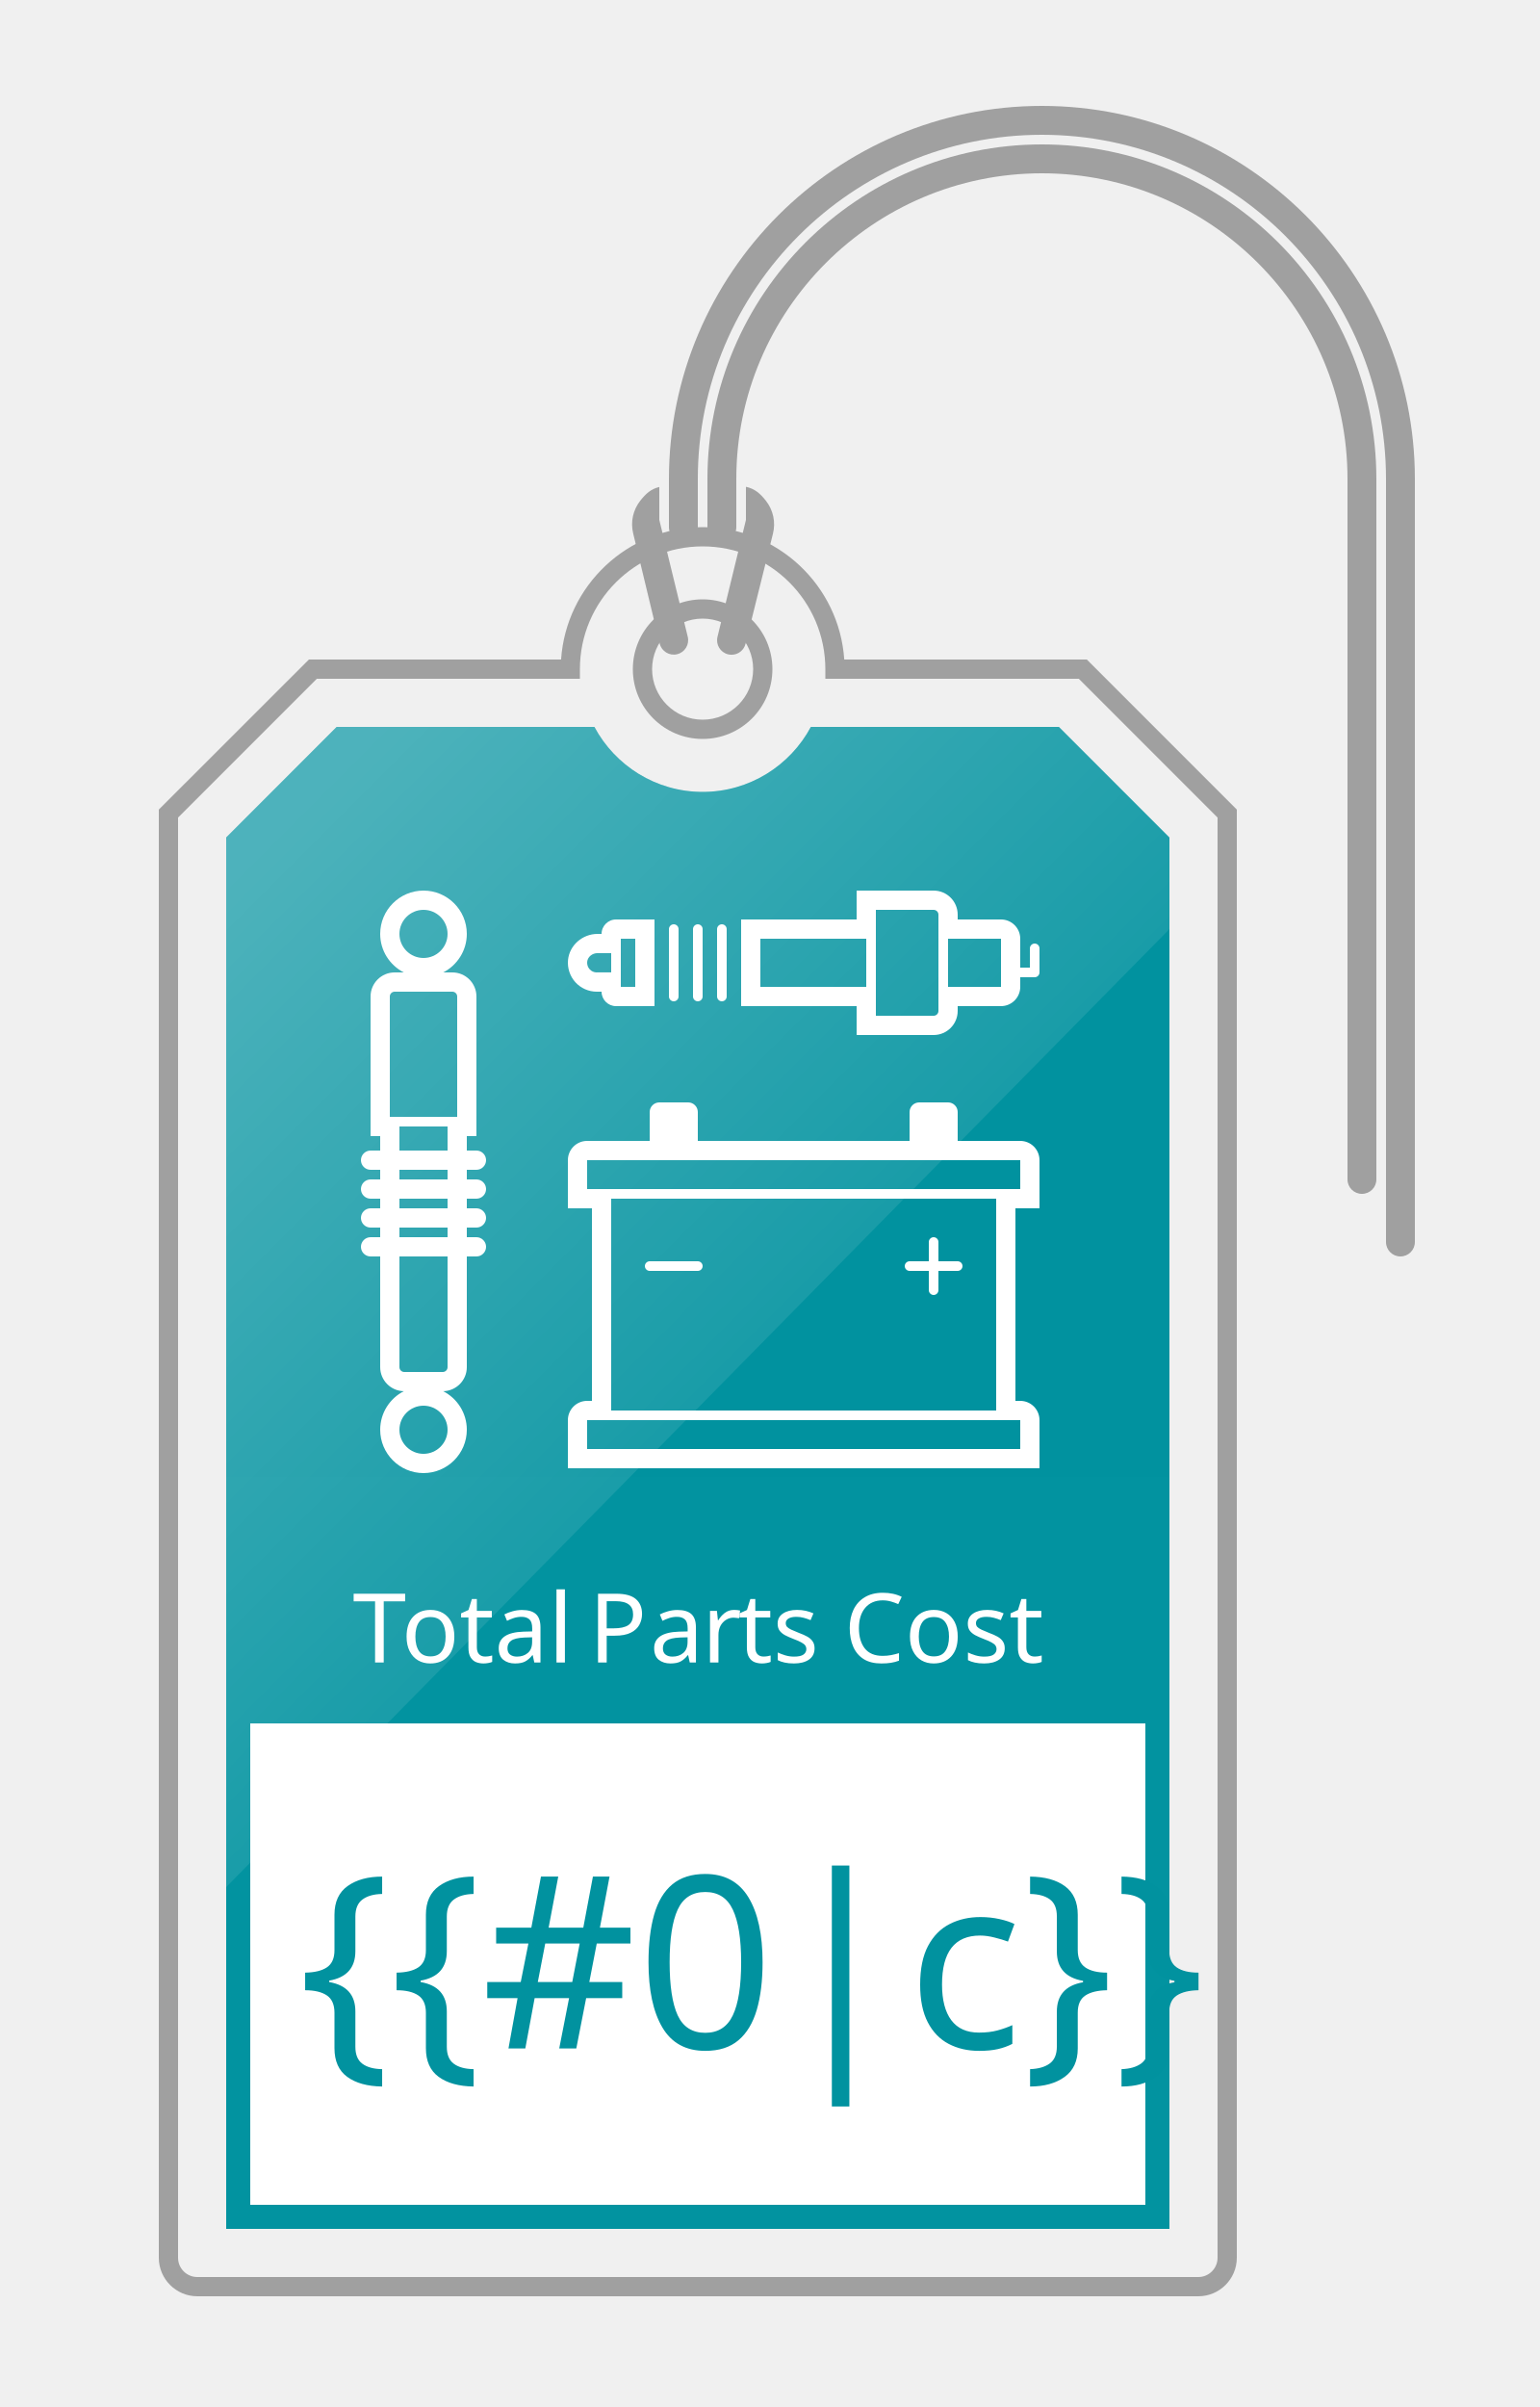
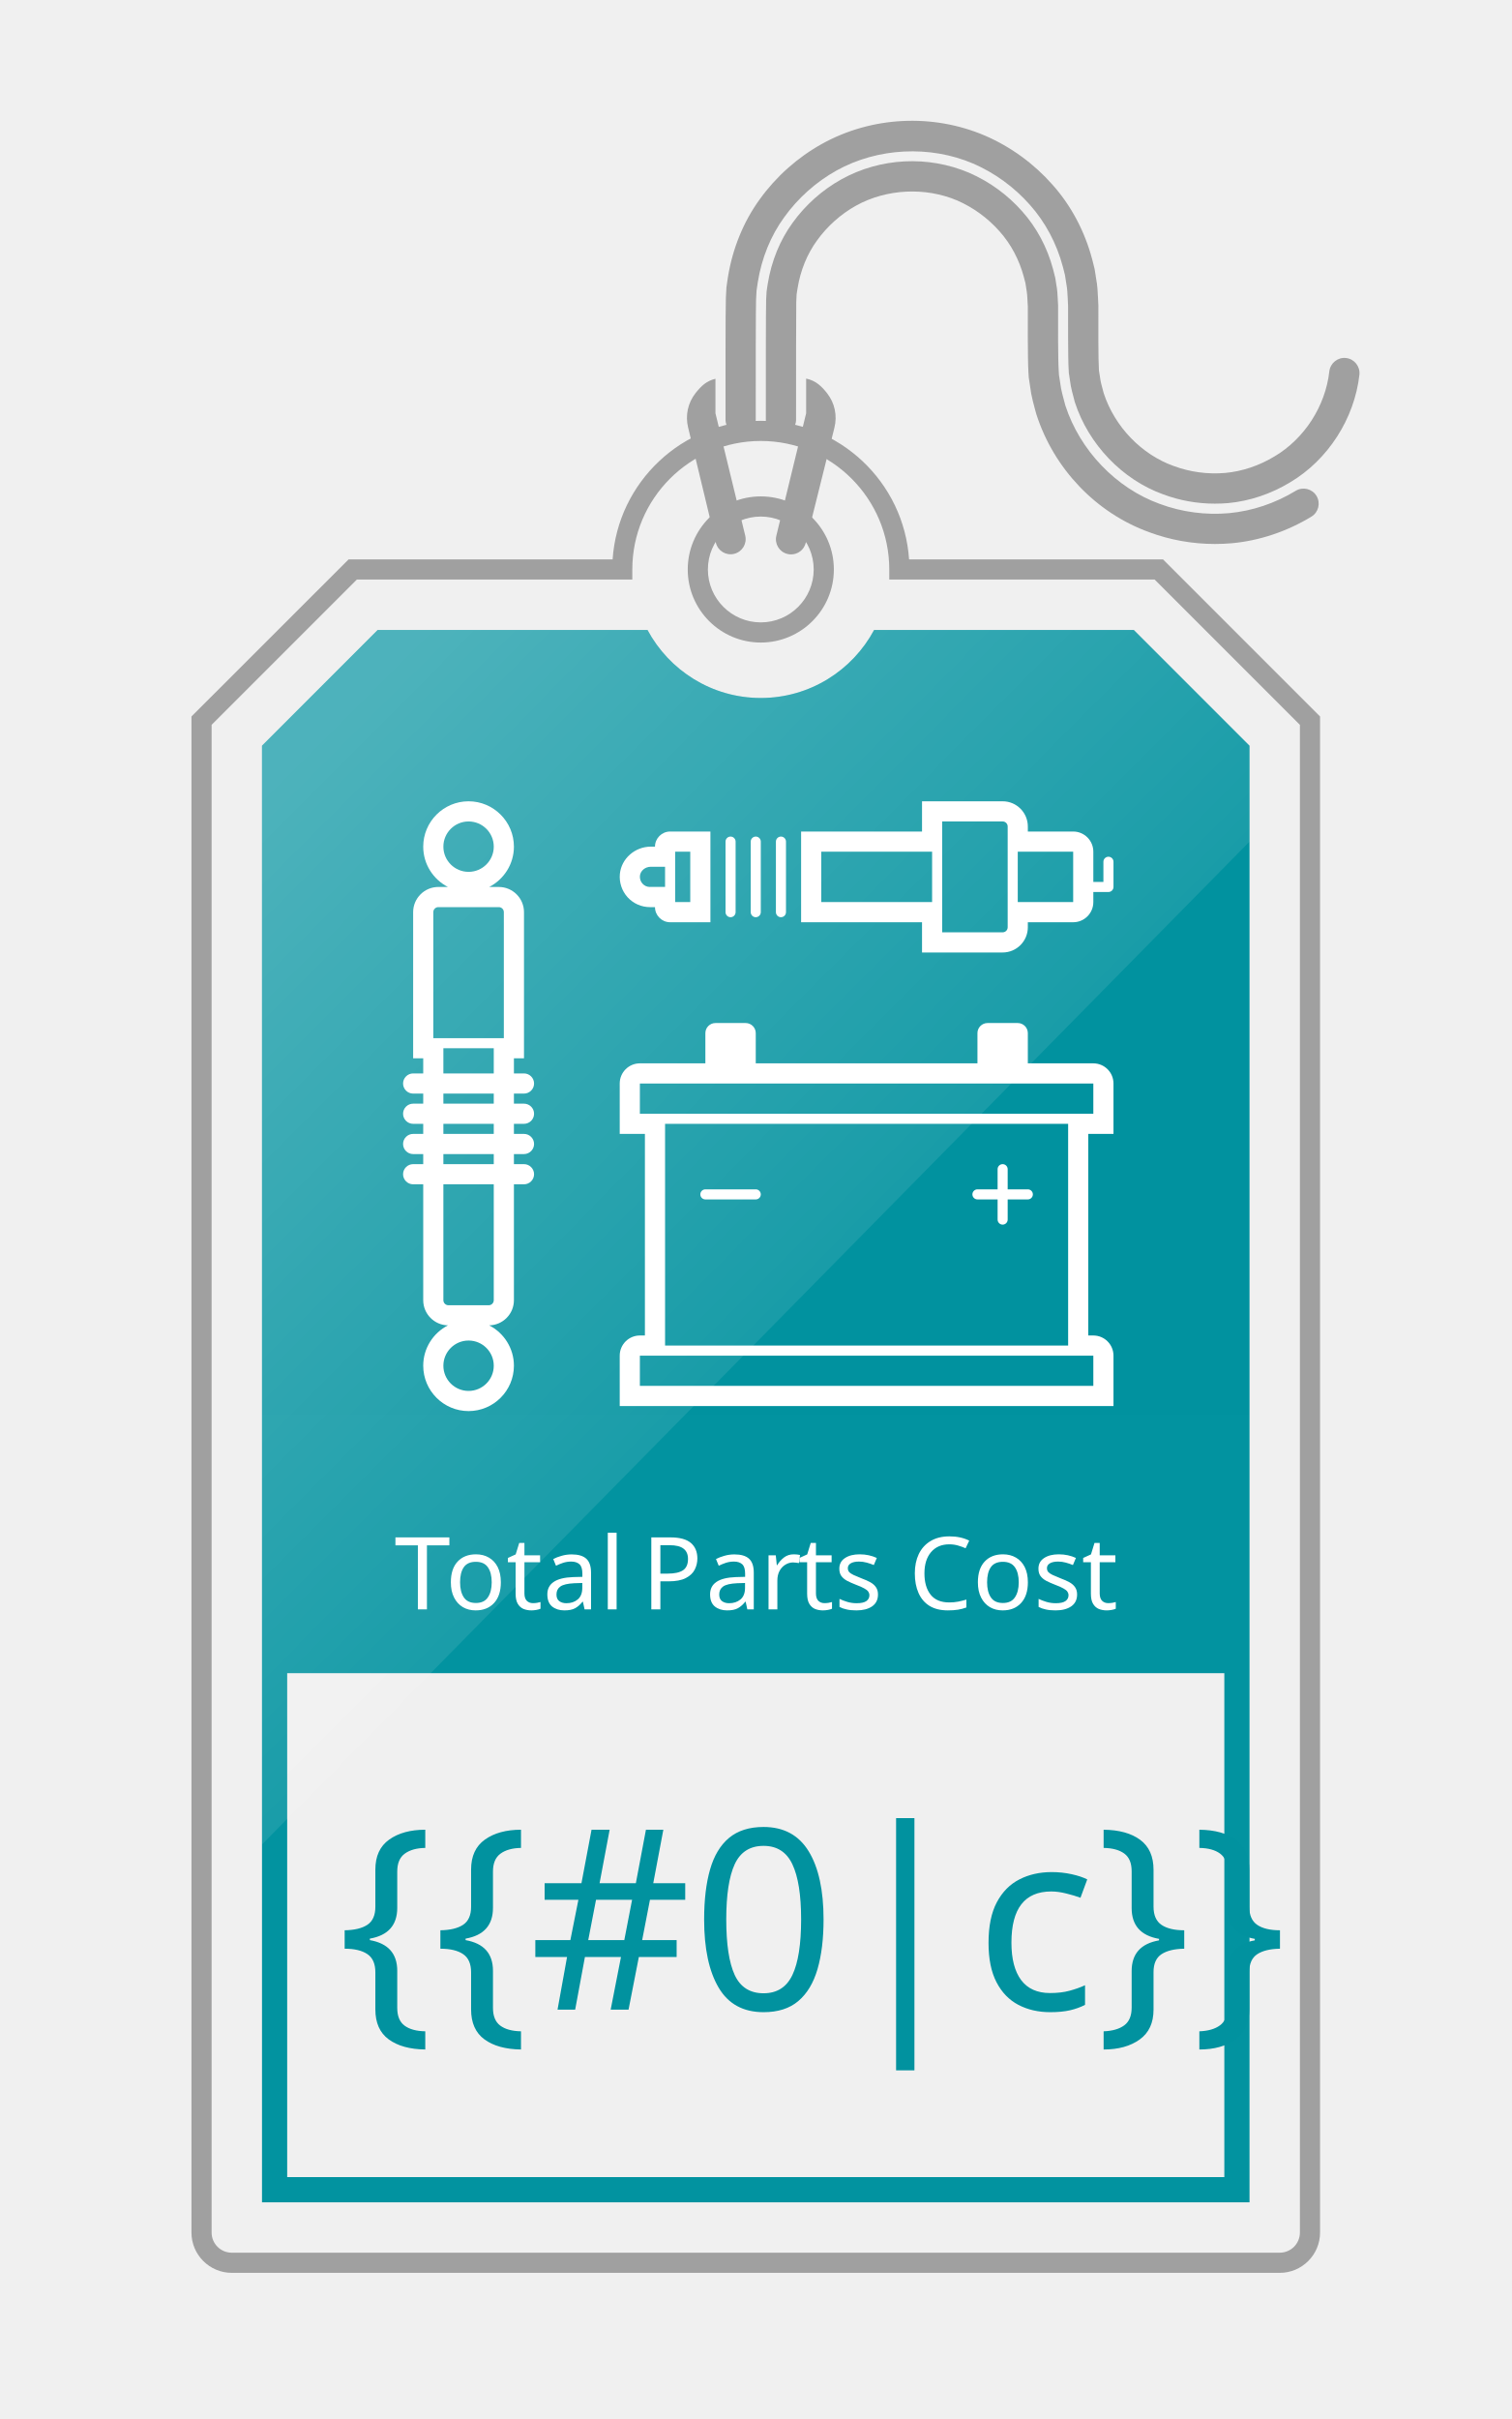
- <svg xmlns="http://www.w3.org/2000/svg" version="1.1" id="WarrantyCost_x5F_KeyValue" x="0px" y="0px" viewBox="0 0 320 500" style="enable-background:new 0 0 320 500;" xml:space="preserve">
+ <svg xmlns="http://www.w3.org/2000/svg" version="1.1" id="WarrantyCost_x5F_KeyValue" x="0px" y="0px" viewBox="0 0 300 480" style="enable-background:new 0 0 300 480;" xml:space="preserve">
  <style type="text/css">
- 	.st0{fill:url(#colored_background_00000043444147010467880990000014346000004688711098_);}
+ 	.st0{fill:url(#color_background_00000062884730550645342420000018303747465673133958_);}
	.st1{fill:#FFFFFF;}
	.st2{fill:#A0A0A0;}
	.st3{fill:#01929F;}
	.st4{font-family:'Roboto-Bold';}
	.st5{font-size:50px;}
	.st6{font-family:'Roboto-Medium';}
	.st7{font-size:20px;}
	.st8{letter-spacing:-2;}
- 	.st9{opacity:0.3;fill:url(#shine_00000129922298419487667710000013538241205598661253_);}
+ 	.st9{opacity:0.3;fill:url(#shine_00000149366610376314648780000002704969119838435203_);}
</style>
-   <linearGradient id="colored_background_00000007395490737818468230000012603285749286298249_" gradientUnits="userSpaceOnUse" x1="145" y1="463" x2="145" y2="151">
+   <linearGradient id="color_background_00000083085505918561870180000013504229774338364074_" gradientUnits="userSpaceOnUse" x1="150" y1="437" x2="150" y2="125">
    <stop offset="1.574796e-03" style="stop-color:#0293A0" />
    <stop offset="1" style="stop-color:#01929F" />
  </linearGradient>
-   <path id="colored_background" style="fill:url(#colored_background_00000007395490737818468230000012603285749286298249_);" d="  M220.03,151h-51.54c-4.3,8.03-12.77,13.5-22.49,13.5s-18.19-5.47-22.49-13.5H69.97L47,173.97V463h196V173.97L220.03,151z" />
-   <rect id="value_string_background" x="52" y="358" class="st1" width="186" height="100" />
+   <path id="color_background" style="fill:url(#color_background_00000083085505918561870180000013504229774338364074_);" d="  M225.03,125h-51.54c-4.3,8.03-12.77,13.5-22.49,13.5s-18.19-5.47-22.49-13.5H74.97L52,147.97V437h196V147.97L225.03,125z M243,432  H57V332h186V432z" />
  <g id="icon_00000161590025775086715140000001534610753238717368_">
-     <path id="shock" class="st1" d="M99,249c1.1,0,2-0.9,2-2s-0.9-2-2-2h-2v-2h2c1.1,0,2-0.9,2-2s-0.9-2-2-2h-2v-3h2v-29   c0-2.76-2.24-5-5-5h-1.9c2.9-1.5,4.9-4.52,4.9-8c0-4.96-4.04-9-9-9s-9,4.04-9,9c0,3.48,1.99,6.5,4.9,8H82c-2.76,0-5,2.24-5,5v29h2   v3h-2c-1.1,0-2,0.9-2,2s0.9,2,2,2h2v2h-2c-1.1,0-2,0.9-2,2s0.9,2,2,2h2v2h-2c-1.1,0-2,0.9-2,2s0.9,2,2,2h2v2h-2c-1.1,0-2,0.9-2,2   s0.9,2,2,2h2v23c0,2.73,2.2,4.94,4.91,4.99C81,290.48,79,293.51,79,297c0,4.96,4.04,9,9,9s9-4.04,9-9c0-3.49-2-6.52-4.91-8.01   C94.8,288.94,97,286.73,97,284v-23h2c1.1,0,2-0.9,2-2s-0.9-2-2-2h-2v-2h2c1.1,0,2-0.9,2-2s-0.9-2-2-2h-2v-2H99z M88,189   c2.76,0,5,2.24,5,5s-2.24,5-5,5s-5-2.24-5-5S85.24,189,88,189z M81,207c0-0.55,0.45-1,1-1h12c0.55,0,1,0.45,1,1v25H81V207z M83,234   h10v5H83V234z M83,243h10v2H83V243z M88,302c-2.76,0-5-2.24-5-5s2.24-5,5-5s5,2.24,5,5S90.76,302,88,302z M93,284   c0,0.55-0.45,1-1,1h-8c-0.55,0-1-0.45-1-1v-23h10V284z M93,257H83v-2h10V257z M93,251H83v-2h10V251z" />
+     <path id="shock" class="st1" d="M104,223c1.1,0,2-0.9,2-2s-0.9-2-2-2h-2v-2h2c1.1,0,2-0.9,2-2s-0.9-2-2-2h-2v-3h2v-29   c0-2.76-2.24-5-5-5h-1.9c2.9-1.5,4.9-4.52,4.9-8c0-4.96-4.04-9-9-9s-9,4.04-9,9c0,3.48,1.99,6.5,4.9,8H87c-2.76,0-5,2.24-5,5v29h2   v3h-2c-1.1,0-2,0.9-2,2s0.9,2,2,2h2v2h-2c-1.1,0-2,0.9-2,2s0.9,2,2,2h2v2h-2c-1.1,0-2,0.9-2,2s0.9,2,2,2h2v2h-2c-1.1,0-2,0.9-2,2   s0.9,2,2,2h2v23c0,2.73,2.2,4.94,4.91,4.99C86,264.48,84,267.51,84,271c0,4.96,4.04,9,9,9s9-4.04,9-9c0-3.49-2-6.52-4.91-8.01   c2.72-0.05,4.91-2.26,4.91-4.99v-23h2c1.1,0,2-0.9,2-2s-0.9-2-2-2h-2v-2h2c1.1,0,2-0.9,2-2s-0.9-2-2-2h-2v-2H104z M93,163   c2.76,0,5,2.24,5,5s-2.24,5-5,5s-5-2.24-5-5S90.24,163,93,163z M86,181c0-0.55,0.45-1,1-1h12c0.55,0,1,0.45,1,1v25H86V181z M88,208   h10v5H88V208z M88,217h10v2H88V217z M93,276c-2.76,0-5-2.24-5-5s2.24-5,5-5s5,2.24,5,5S95.76,276,93,276z M98,258   c0,0.55-0.45,1-1,1h-8c-0.55,0-1-0.45-1-1v-23h10V258z M98,231H88v-2h10V231z M98,225H88v-2h10V225z" />
    <g id="plug">
-       <path class="st1" d="M215,196c-0.55,0-1,0.45-1,1v4h-2v-6c0-2.21-1.79-4-4-4h-9v-1c0-2.76-2.24-5-5-5h-16v6h-24v18h24v6h16    c2.76,0,5-2.24,5-5v-1h9c2.21,0,4-1.79,4-4v-2h3c0.55,0,1-0.45,1-1v-5C216,196.45,215.55,196,215,196z M158,205v-10h22v10H158z     M195,210c0,0.55-0.45,1-1,1h-12v-22h12c0.55,0,1,0.45,1,1V210z M208,205h-11v-10h11V205z" />
-       <path class="st1" d="M140,192c-0.55,0-1,0.45-1,1v14c0,0.55,0.45,1,1,1s1-0.45,1-1v-14C141,192.45,140.55,192,140,192z" />
-       <path class="st1" d="M145,192c-0.55,0-1,0.45-1,1v14c0,0.55,0.45,1,1,1s1-0.45,1-1v-14C146,192.45,145.55,192,145,192z" />
-       <path class="st1" d="M150,192c-0.55,0-1,0.45-1,1v14c0,0.55,0.45,1,1,1s1-0.45,1-1v-14C151,192.45,150.55,192,150,192z" />
-       <path class="st1" d="M125,194h-0.83c-3.16,0-5.85,2.38-6.14,5.42c-0.16,1.69,0.4,3.37,1.53,4.62c1.14,1.25,2.75,1.96,4.44,1.96h1    c0,1.65,1.35,3,3,3h8v-18h-8C126.35,191,125,192.35,125,194z M124,202c-0.57,0-1.1-0.23-1.48-0.66c-0.38-0.42-0.56-0.97-0.51-1.55    c0.1-1.01,1.05-1.8,2.16-1.8H127v4H124z M129,195h3v10h-3V195z" />
+       <path class="st1" d="M220,170c-0.55,0-1,0.45-1,1v4h-2v-6c0-2.21-1.79-4-4-4h-9v-1c0-2.76-2.24-5-5-5h-16v6h-24v18h24v6h16    c2.76,0,5-2.24,5-5v-1h9c2.21,0,4-1.79,4-4v-2h3c0.55,0,1-0.45,1-1v-5C221,170.45,220.55,170,220,170z M163,179v-10h22v10H163z     M200,184c0,0.55-0.45,1-1,1h-12v-22h12c0.55,0,1,0.45,1,1V184z M213,179h-11v-10h11V179z" />
+       <path class="st1" d="M145,166c-0.55,0-1,0.45-1,1v14c0,0.55,0.45,1,1,1s1-0.45,1-1v-14C146,166.45,145.55,166,145,166z" />
+       <path class="st1" d="M150,166c-0.55,0-1,0.45-1,1v14c0,0.55,0.45,1,1,1s1-0.45,1-1v-14C151,166.45,150.55,166,150,166z" />
+       <path class="st1" d="M155,166c-0.55,0-1,0.45-1,1v14c0,0.55,0.45,1,1,1s1-0.45,1-1v-14C156,166.45,155.55,166,155,166z" />
+       <path class="st1" d="M130,168h-0.83c-3.16,0-5.85,2.38-6.14,5.42c-0.16,1.69,0.4,3.37,1.53,4.62c1.14,1.25,2.75,1.96,4.44,1.96h1    c0,1.65,1.35,3,3,3h8v-18h-8C131.35,165,130,166.35,130,168z M129,176c-0.57,0-1.1-0.23-1.48-0.66c-0.38-0.42-0.56-0.97-0.51-1.55    c0.1-1.01,1.05-1.8,2.16-1.8H132v4H129z M134,169h3v10h-3V169z" />
    </g>
    <g id="battery">
-       <path class="st1" d="M216,251v-10c0-2.21-1.79-4-4-4h-13v-6c0-1.1-0.9-2-2-2h-6c-1.1,0-2,0.9-2,2v6h-44v-6c0-1.1-0.9-2-2-2h-6    c-1.1,0-2,0.9-2,2v6h-13c-2.21,0-4,1.79-4,4v10h5v40h-1c-2.21,0-4,1.79-4,4v10h98v-10c0-2.21-1.79-4-4-4h-1v-40H216z M212,295v6    h-90v-6H212z M207,293h-80v-44h80V293z M122,247v-6h90v6H122z" />
-       <path class="st1" d="M135,264h10c0.55,0,1-0.45,1-1s-0.45-1-1-1h-10c-0.55,0-1,0.45-1,1S134.45,264,135,264z" />
-       <path class="st1" d="M189,264h4v4c0,0.55,0.45,1,1,1s1-0.45,1-1v-4h4c0.55,0,1-0.45,1-1s-0.45-1-1-1h-4v-4c0-0.55-0.45-1-1-1    s-1,0.45-1,1v4h-4c-0.55,0-1,0.45-1,1S188.45,264,189,264z" />
+       <path class="st1" d="M221,225v-10c0-2.21-1.79-4-4-4h-13v-6c0-1.1-0.9-2-2-2h-6c-1.1,0-2,0.9-2,2v6h-44v-6c0-1.1-0.9-2-2-2h-6    c-1.1,0-2,0.9-2,2v6h-13c-2.21,0-4,1.79-4,4v10h5v40h-1c-2.21,0-4,1.79-4,4v10h98v-10c0-2.21-1.79-4-4-4h-1v-40H221z M217,269v6    h-90v-6H217z M212,267h-80v-44h80V267z M127,221v-6h90v6H127z" />
+       <path class="st1" d="M140,238h10c0.55,0,1-0.45,1-1s-0.45-1-1-1h-10c-0.55,0-1,0.45-1,1S139.45,238,140,238z" />
+       <path class="st1" d="M194,238h4v4c0,0.55,0.45,1,1,1s1-0.45,1-1v-4h4c0.55,0,1-0.45,1-1s-0.45-1-1-1h-4v-4c0-0.55-0.45-1-1-1    s-1,0.45-1,1v4h-4c-0.55,0-1,0.45-1,1S193.45,238,194,238z" />
    </g>
  </g>
  <g id="price_tag_outline">
-     <path class="st2" d="M225.83,137h-50.4c-1.03-15.34-13.83-27.5-29.42-27.5s-28.39,12.16-29.42,27.5h-52.4L33,168.17V469   c0,4.41,3.59,8,8,8h208c4.41,0,8-3.59,8-8V168.17L225.83,137z M253,469c0,2.21-1.79,4-4,4H41c-2.21,0-4-1.79-4-4V169.83L65.83,141   h54.67v-2c0-14.06,11.44-25.5,25.5-25.5s25.5,11.44,25.5,25.5v2h52.67L253,169.83V469z" />
-     <path class="st2" d="M146,153.5c-8,0-14.5-6.5-14.5-14.5s6.5-14.5,14.5-14.5s14.5,6.5,14.5,14.5S154,153.5,146,153.5z M146,128.5   c-5.79,0-10.5,4.71-10.5,10.5s4.71,10.5,10.5,10.5s10.5-4.71,10.5-10.5S151.79,128.5,146,128.5z" />
+     <path class="st2" d="M230.83,111h-50.4c-1.03-15.34-13.83-27.5-29.42-27.5s-28.39,12.16-29.42,27.5h-52.4L38,142.17V443   c0,4.41,3.59,8,8,8h208c4.41,0,8-3.59,8-8V142.17L230.83,111z M258,443c0,2.21-1.79,4-4,4H46c-2.21,0-4-1.79-4-4V143.83L70.83,115   h54.67v-2c0-14.06,11.44-25.5,25.5-25.5s25.5,11.44,25.5,25.5v2h52.67L258,143.83V443z" />
+     <path class="st2" d="M151,127.5c-8,0-14.5-6.5-14.5-14.5S143,98.5,151,98.5s14.5,6.5,14.5,14.5S159,127.5,151,127.5z M151,102.5   c-5.79,0-10.5,4.71-10.5,10.5s4.71,10.5,10.5,10.5s10.5-4.71,10.5-10.5S156.79,102.5,151,102.5z" />
  </g>
-   <g id="string">
-     <path class="st2" d="M155,101.12V108l-5.91,24.28c-0.4,1.61,0.58,3.24,2.19,3.64c0.24,0.06,0.49,0.09,0.73,0.09   c1.35,0,2.57-0.91,2.91-2.28l5.69-22.85c0.6-2.41,0.07-4.91-1.46-6.86C157.96,102.51,156.82,101.51,155,101.12z" />
-     <path class="st2" d="M137,108v-6.84c-1.74,0.41-2.8,1.39-3.94,2.83c-1.53,1.94-2.07,4.43-1.49,6.82l5.51,22.88   c0.39,1.61,2.01,2.6,3.62,2.21c1.61-0.39,2.6-2.01,2.21-3.62L137,108z" />
-     <path class="st2" d="M216.5,30C178.18,30,147,61.18,147,99.5v10c0,1.66,1.34,3,3,3s3-1.34,3-3v-10c0-35.01,28.49-63.5,63.5-63.5   S280,64.49,280,99.5V245c0,1.66,1.34,3,3,3s3-1.34,3-3V99.5C286,61.18,254.82,30,216.5,30z" />
-     <path class="st2" d="M216.5,22C173.77,22,139,56.77,139,99.5v10c0,1.66,1.34,3,3,3s3-1.34,3-3v-10c0-39.43,32.07-71.5,71.5-71.5   S288,60.07,288,99.5V258c0,1.66,1.34,3,3,3s3-1.34,3-3V99.5C294,56.77,259.23,22,216.5,22z" />
+   <g id="string_00000056407931997940704060000011425609523359414439_">
+     <path class="st2" d="M160,75.12V82l-5.91,24.28c-0.4,1.61,0.58,3.24,2.19,3.64c0.24,0.06,0.49,0.09,0.73,0.09   c1.35,0,2.57-0.91,2.91-2.28l5.69-22.85c0.6-2.41,0.07-4.91-1.46-6.86C162.96,76.51,161.82,75.51,160,75.12z" />
+     <path class="st2" d="M142,82v-6.84c-1.74,0.41-2.8,1.39-3.94,2.83c-1.53,1.94-2.07,4.43-1.49,6.82l5.51,22.88   c0.39,1.61,2.01,2.6,3.62,2.21c1.61-0.39,2.6-2.01,2.21-3.62L142,82z" />
+     <g>
+       <g>
+         <path class="st2" d="M241.13,99.94c-3.5,0-7-0.62-10.25-1.84c-8.1-2.9-14.84-9.92-17.55-18.3l-0.06-0.22     c-0.08-0.33-0.17-0.65-0.25-0.97c-0.17-0.64-0.35-1.3-0.49-2.03l-0.39-2.57l-0.04-0.73c-0.14-1.76-0.11-11.1-0.11-12.51     l-0.07-1.53c-0.05-0.99-0.09-1.92-0.25-2.76l-0.02-0.1l-0.28-1.8c-0.09-0.37-0.18-0.75-0.28-1.12l-0.15-0.58     c-1.22-4.57-3.48-8.81-6.52-12.22c-3.11-3.53-7-6.36-11.29-8.21c-8.57-3.66-18.94-3.14-27.07,1.37     c-4.08,2.27-7.68,5.48-10.4,9.27c-2.68,3.67-4.49,8.12-5.25,12.88l-0.09,0.6c-0.06,0.36-0.11,0.72-0.16,1.08l-0.1,1.84     C150,60.6,149.99,74.65,150,83.25c0,1.66-1.34,3-3,3c0,0,0,0,0,0c-1.66,0-3-1.34-3-3c0-3.79-0.02-22.76,0.07-24.14l0.11-2.06     c0.05-0.48,0.13-0.96,0.2-1.44l0.09-0.58c0.92-5.72,3.1-11.06,6.32-15.48c3.22-4.49,7.49-8.3,12.35-11     c9.86-5.47,21.95-6.08,32.35-1.64c5.1,2.2,9.73,5.57,13.41,9.75c3.66,4.09,6.37,9.18,7.84,14.68l0.15,0.57     c0.12,0.47,0.25,0.94,0.35,1.41l0.04,0.2l0.29,1.86c0.24,1.25,0.29,2.43,0.35,3.56l0.08,1.69l0,0.08     c-0.02,4.06-0.01,10.95,0.09,12.18l0.03,0.66l0.32,2.03c0.07,0.39,0.21,0.91,0.36,1.45c0.09,0.34,0.18,0.68,0.27,1.02     c2.17,6.61,7.47,12.12,13.86,14.41c3.28,1.22,6.82,1.69,10.28,1.38c3.36-0.31,6.74-1.45,9.77-3.29     c5.93-3.52,10.09-9.97,10.86-16.86c0.19-1.65,1.68-2.84,3.32-2.65c1.65,0.19,2.83,1.67,2.65,3.32     c-0.98,8.72-6.25,16.9-13.74,21.34c-3.78,2.3-8.04,3.73-12.31,4.13C242.9,99.9,242.01,99.94,241.13,99.94z" />
+       </g>
+       <g>
+         <path class="st2" d="M241.13,107.94c-4.45,0-8.9-0.79-13.05-2.34c-10.51-3.8-18.89-12.54-22.38-23.38l-0.05-0.17     c-0.09-0.34-0.18-0.69-0.28-1.03c-0.25-0.93-0.51-1.89-0.7-2.91l-0.49-3.23l-0.06-0.96C203.95,71.27,204,61.9,204,60.78     l-0.04-0.64c-0.01-0.23-0.03-0.47-0.04-0.71c-0.03-0.65-0.06-1.26-0.16-1.76l-0.03-0.17l-0.2-1.3l-0.33-1.27     c-0.91-3.4-2.57-6.52-4.81-9.02c-2.32-2.63-5.23-4.75-8.41-6.13c-6.35-2.7-14.05-2.31-20.07,1.02c-3.03,1.69-5.71,4.08-7.74,6.9     c-1.96,2.68-3.3,5.95-3.87,9.49c-0.02,0.16-0.06,0.36-0.09,0.57c-0.04,0.22-0.07,0.43-0.1,0.65l-0.07,1.47     C158,60.88,158,74.41,158,83.25c0,1.66-1.34,3-3,3c0,0,0,0,0,0c-1.66,0-3-1.34-3-3c0-6.68-0.01-22.07,0.06-23.75h0l0.09-1.66     c0.04-0.35,0.09-0.69,0.15-1.03c0.03-0.17,0.06-0.34,0.08-0.5c0.73-4.52,2.44-8.69,4.94-12.11c2.52-3.51,5.87-6.5,9.68-8.62     c7.72-4.28,17.2-4.77,25.36-1.29c4.01,1.74,7.64,4.38,10.52,7.65c2.85,3.18,4.98,7.15,6.13,11.48l0.44,1.74l0.21,1.37     c0.19,0.94,0.23,1.84,0.27,2.63l0.08,1.47l0,0.1c-0.02,2.84-0.03,10.68,0.12,12.8l0.05,0.86l0.42,2.71     c0.13,0.69,0.35,1.5,0.58,2.35c0.09,0.34,0.18,0.68,0.27,1.02c2.9,8.91,10.06,16.38,18.71,19.51c4.4,1.64,9.17,2.27,13.83,1.84     c4.56-0.43,9.12-1.96,13.18-4.43c1.41-0.86,3.26-0.41,4.12,1c0.86,1.42,0.41,3.26-1,4.12c-4.83,2.94-10.28,4.77-15.75,5.28     C243.41,107.89,242.27,107.94,241.13,107.94z" />
+       </g>
+     </g>
  </g>
  <g id="_x7B__x7B_ta:middle_x7D__x7D__00000003080065224974911030000009224034769790341250_">
    <g id="_x7B__x7B__x23_0_x7D__x7D_">
-       <text transform="matrix(1 0 0 1 62 425.5219)" class="st3 st4 st5">{{#0|c}}</text>
+       <text transform="matrix(1 0 0 1 67 398.7738)" class="st3 st4 st5">{{#0|c}}</text>
    </g>
  </g>
-   <text transform="matrix(1 0 0 1 73.2822 345.3447)">
+   <text transform="matrix(1 0 0 1 78.2822 319.3447)">
    <tspan x="0" y="0" class="st1 st6 st7 st8">T</tspan>
    <tspan x="10.11" y="0" class="st1 st6 st7">otal </tspan>
    <tspan x="49.05" y="0" class="st1 st6 st7">P</tspan>
    <tspan x="61.73" y="0" class="st1 st6 st7">a</tspan>
    <tspan x="72.55" y="0" class="st1 st6 st7">r</tspan>
    <tspan x="80.07" y="0" class="st1 st6 st7">ts Cost</tspan>
  </text>
-   <linearGradient id="shine_00000073723633901170275650000014624542211221128872_" gradientUnits="userSpaceOnUse" x1="46.076" y1="184.248" x2="151.28" y2="289.227">
+   <linearGradient id="shine_00000138571086728508143570000006383657613929434793_" gradientUnits="userSpaceOnUse" x1="51.076" y1="158.248" x2="156.28" y2="263.227">
    <stop offset="0" style="stop-color:#FFFFFF" />
    <stop offset="1" style="stop-color:#FFFFFF;stop-opacity:0.3" />
  </linearGradient>
-   <path id="shine_00000049192913335818573880000002099318800031931063_" style="opacity:0.3;fill:url(#shine_00000073723633901170275650000014624542211221128872_);" d="  M220.03,151h-51.54c-4.3,8.03-12.77,13.5-22.49,13.5s-18.19-5.47-22.49-13.5H70l-23,22.97V392l196-199v-19.03L220.03,151z" />
+   <path id="shine_00000049192913335818573880000002099318800031931063_" style="opacity:0.3;fill:url(#shine_00000138571086728508143570000006383657613929434793_);" d="  M225.03,125h-51.54c-4.3,8.03-12.77,13.5-22.49,13.5s-18.19-5.47-22.49-13.5H75l-23,22.97V366l196-199v-19.03L225.03,125z" />
</svg>
